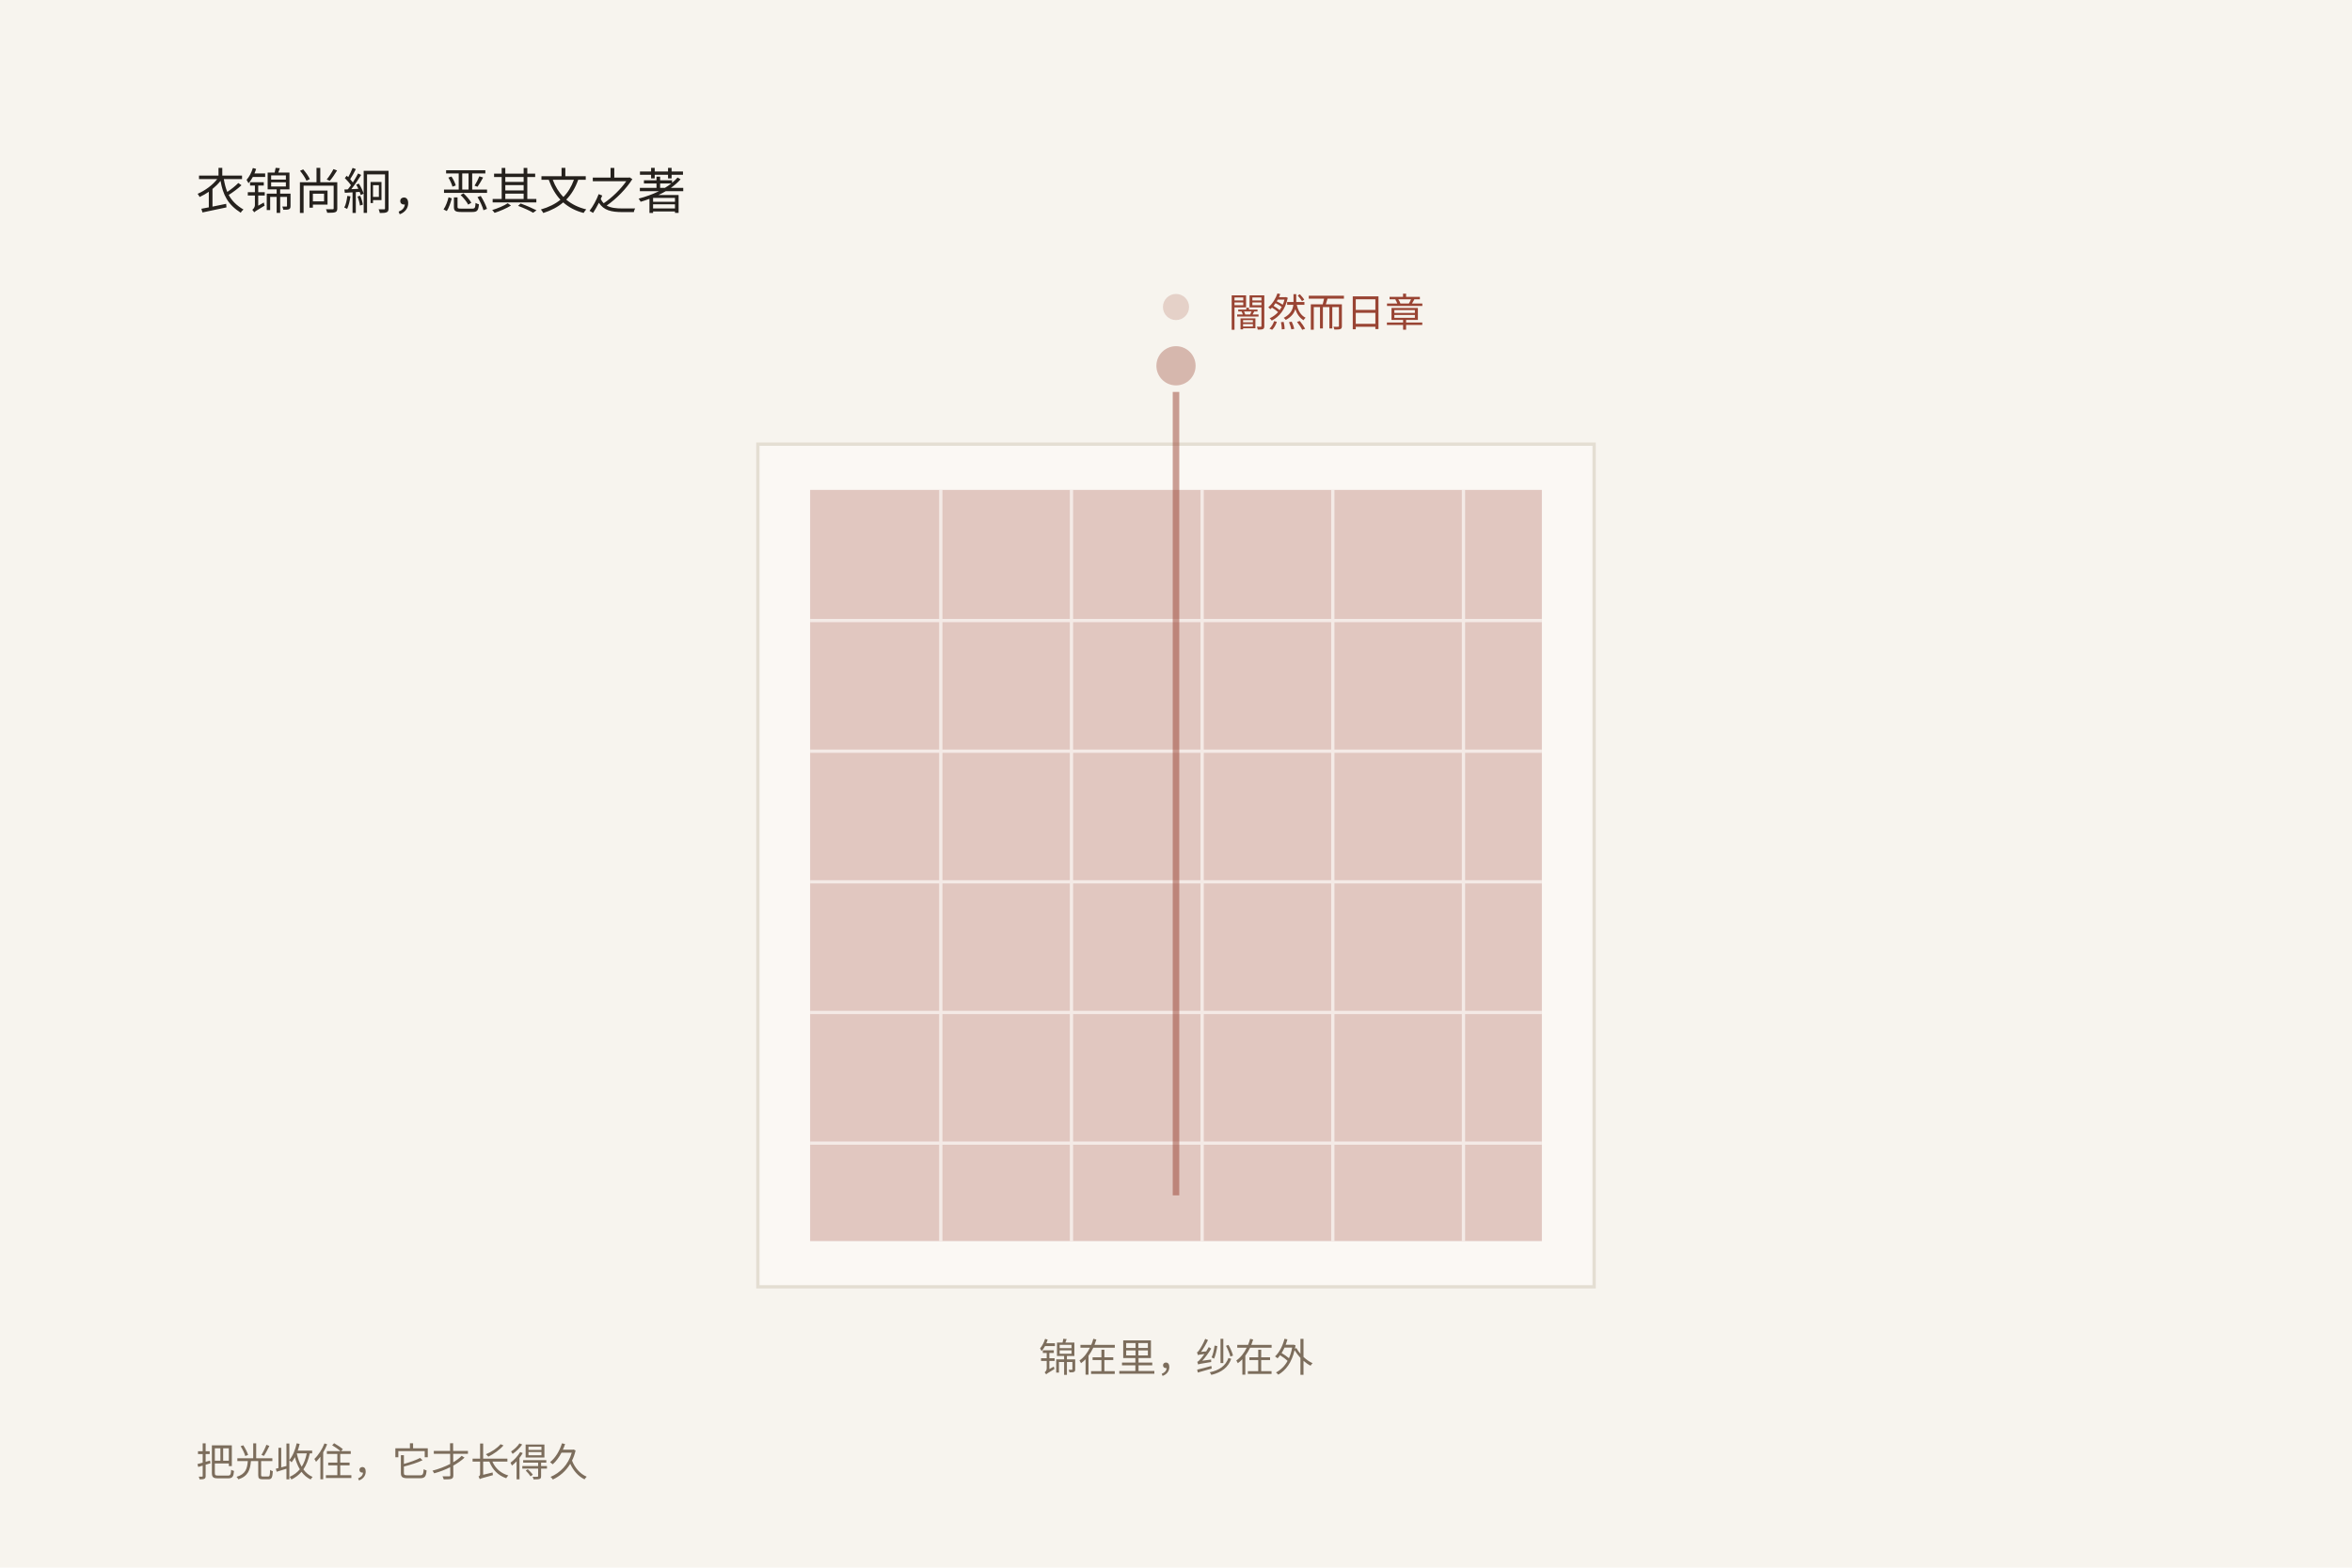
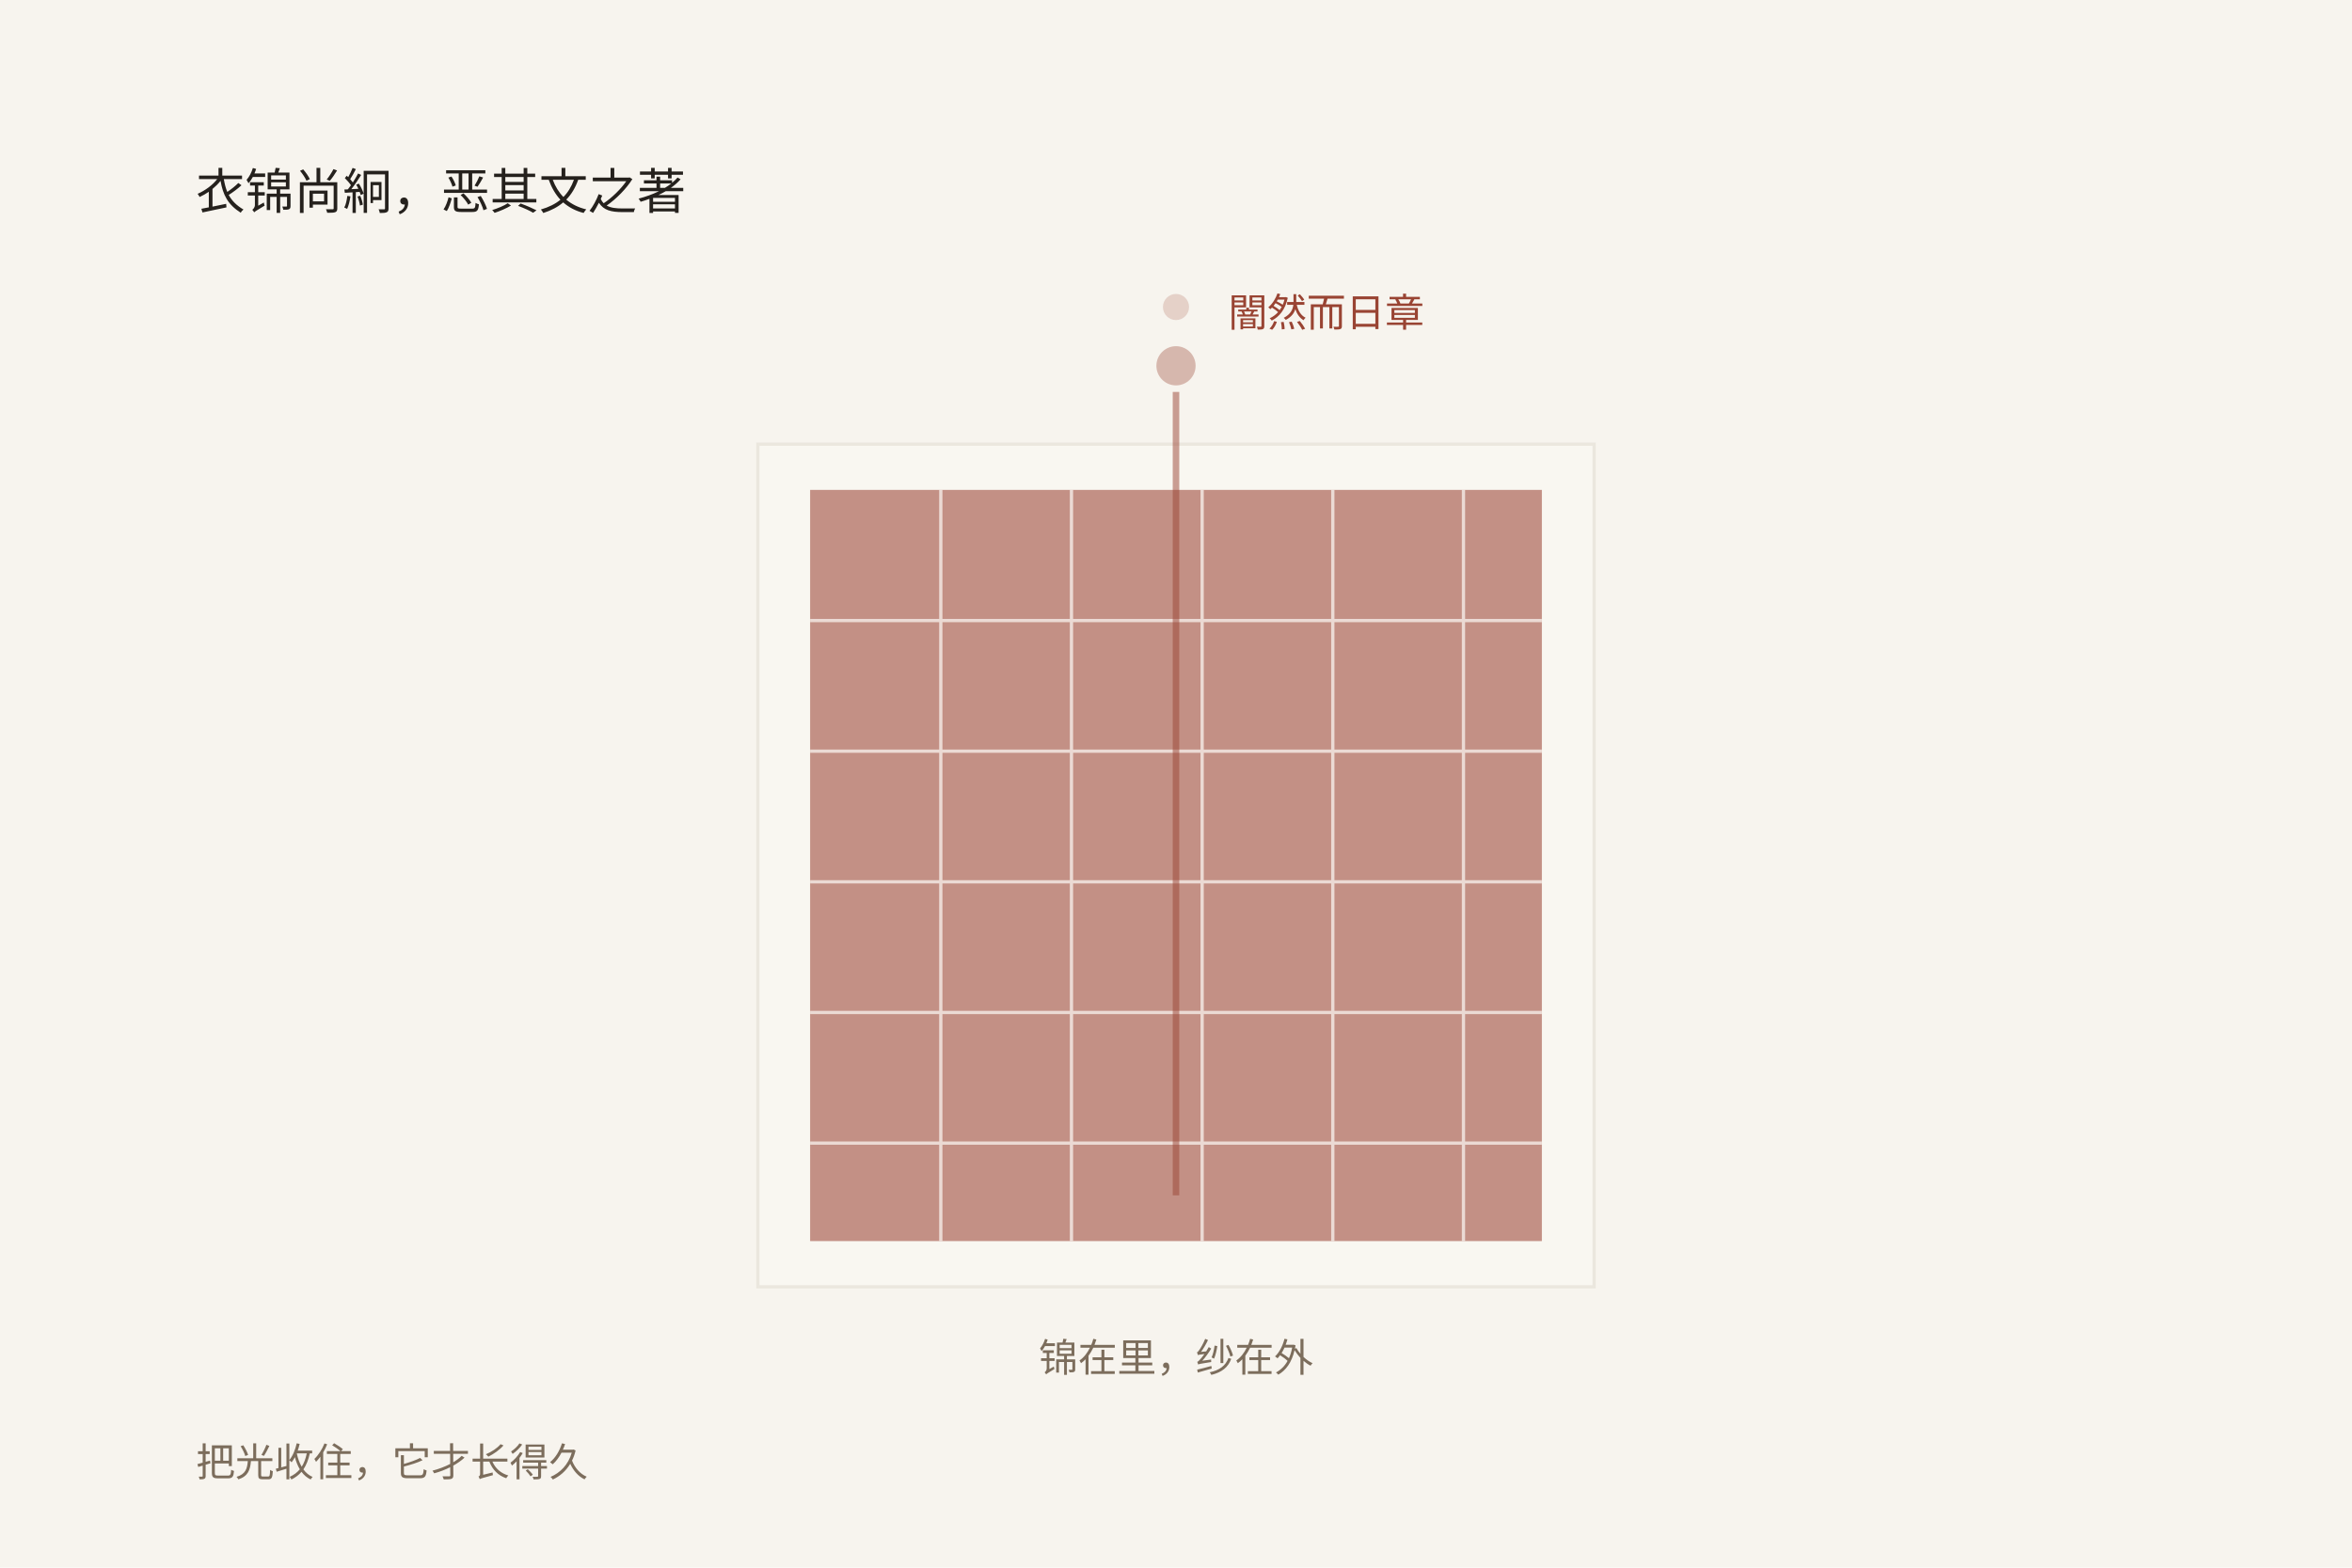
<svg xmlns="http://www.w3.org/2000/svg" viewBox="0 0 720 480" role="img">
  <rect x="0" y="0" width="720" height="480" fill="#F7F4EE" />
  <rect x="248" y="150" width="224" height="230" fill="#994433" />
  <g stroke="#FCFAF6" stroke-width="1" opacity="0.7">
    <path d="M248 190 H472 M248 230 H472 M248 270 H472 M248 310 H472 M248 350 H472" />
    <path d="M288 150 V380 M328 150 V380 M368 150 V380 M408 150 V380 M448 150 V380" />
  </g>
-   <rect x="232" y="136" width="256" height="258" fill="#FCFAF6" opacity="0.72" stroke="#DCD5C8" stroke-width="1" />
+   <rect x="232" y="136" width="256" height="258" fill="#FCFAF6" opacity="0.42" stroke="#DCD5C8" stroke-width="1" />
  <text x="360" y="420" font-size="12" fill="#7C6D5C" text-anchor="middle" font-family="'Noto Serif SC','Songti SC',serif">锦在里，纱在外</text>
  <path d="M360 366 V120" stroke="#994433" stroke-width="2" opacity="0.5" />
  <circle cx="360" cy="112" r="6" fill="#994433" opacity="0.35" />
  <circle cx="360" cy="94" r="4" fill="#994433" opacity="0.2" />
  <text x="376" y="100" font-size="12" fill="#994433" font-family="'Noto Serif SC','Songti SC',serif">闇然而日章</text>
  <text x="60" y="64" font-size="15" fill="#25211D" font-family="'Noto Serif SC','Songti SC',serif">衣锦尚絅，恶其文之著</text>
  <text x="60" y="452" font-size="12" fill="#7C6D5C" font-family="'Noto Serif SC','Songti SC',serif">把光收住，它才长得久</text>
</svg>
